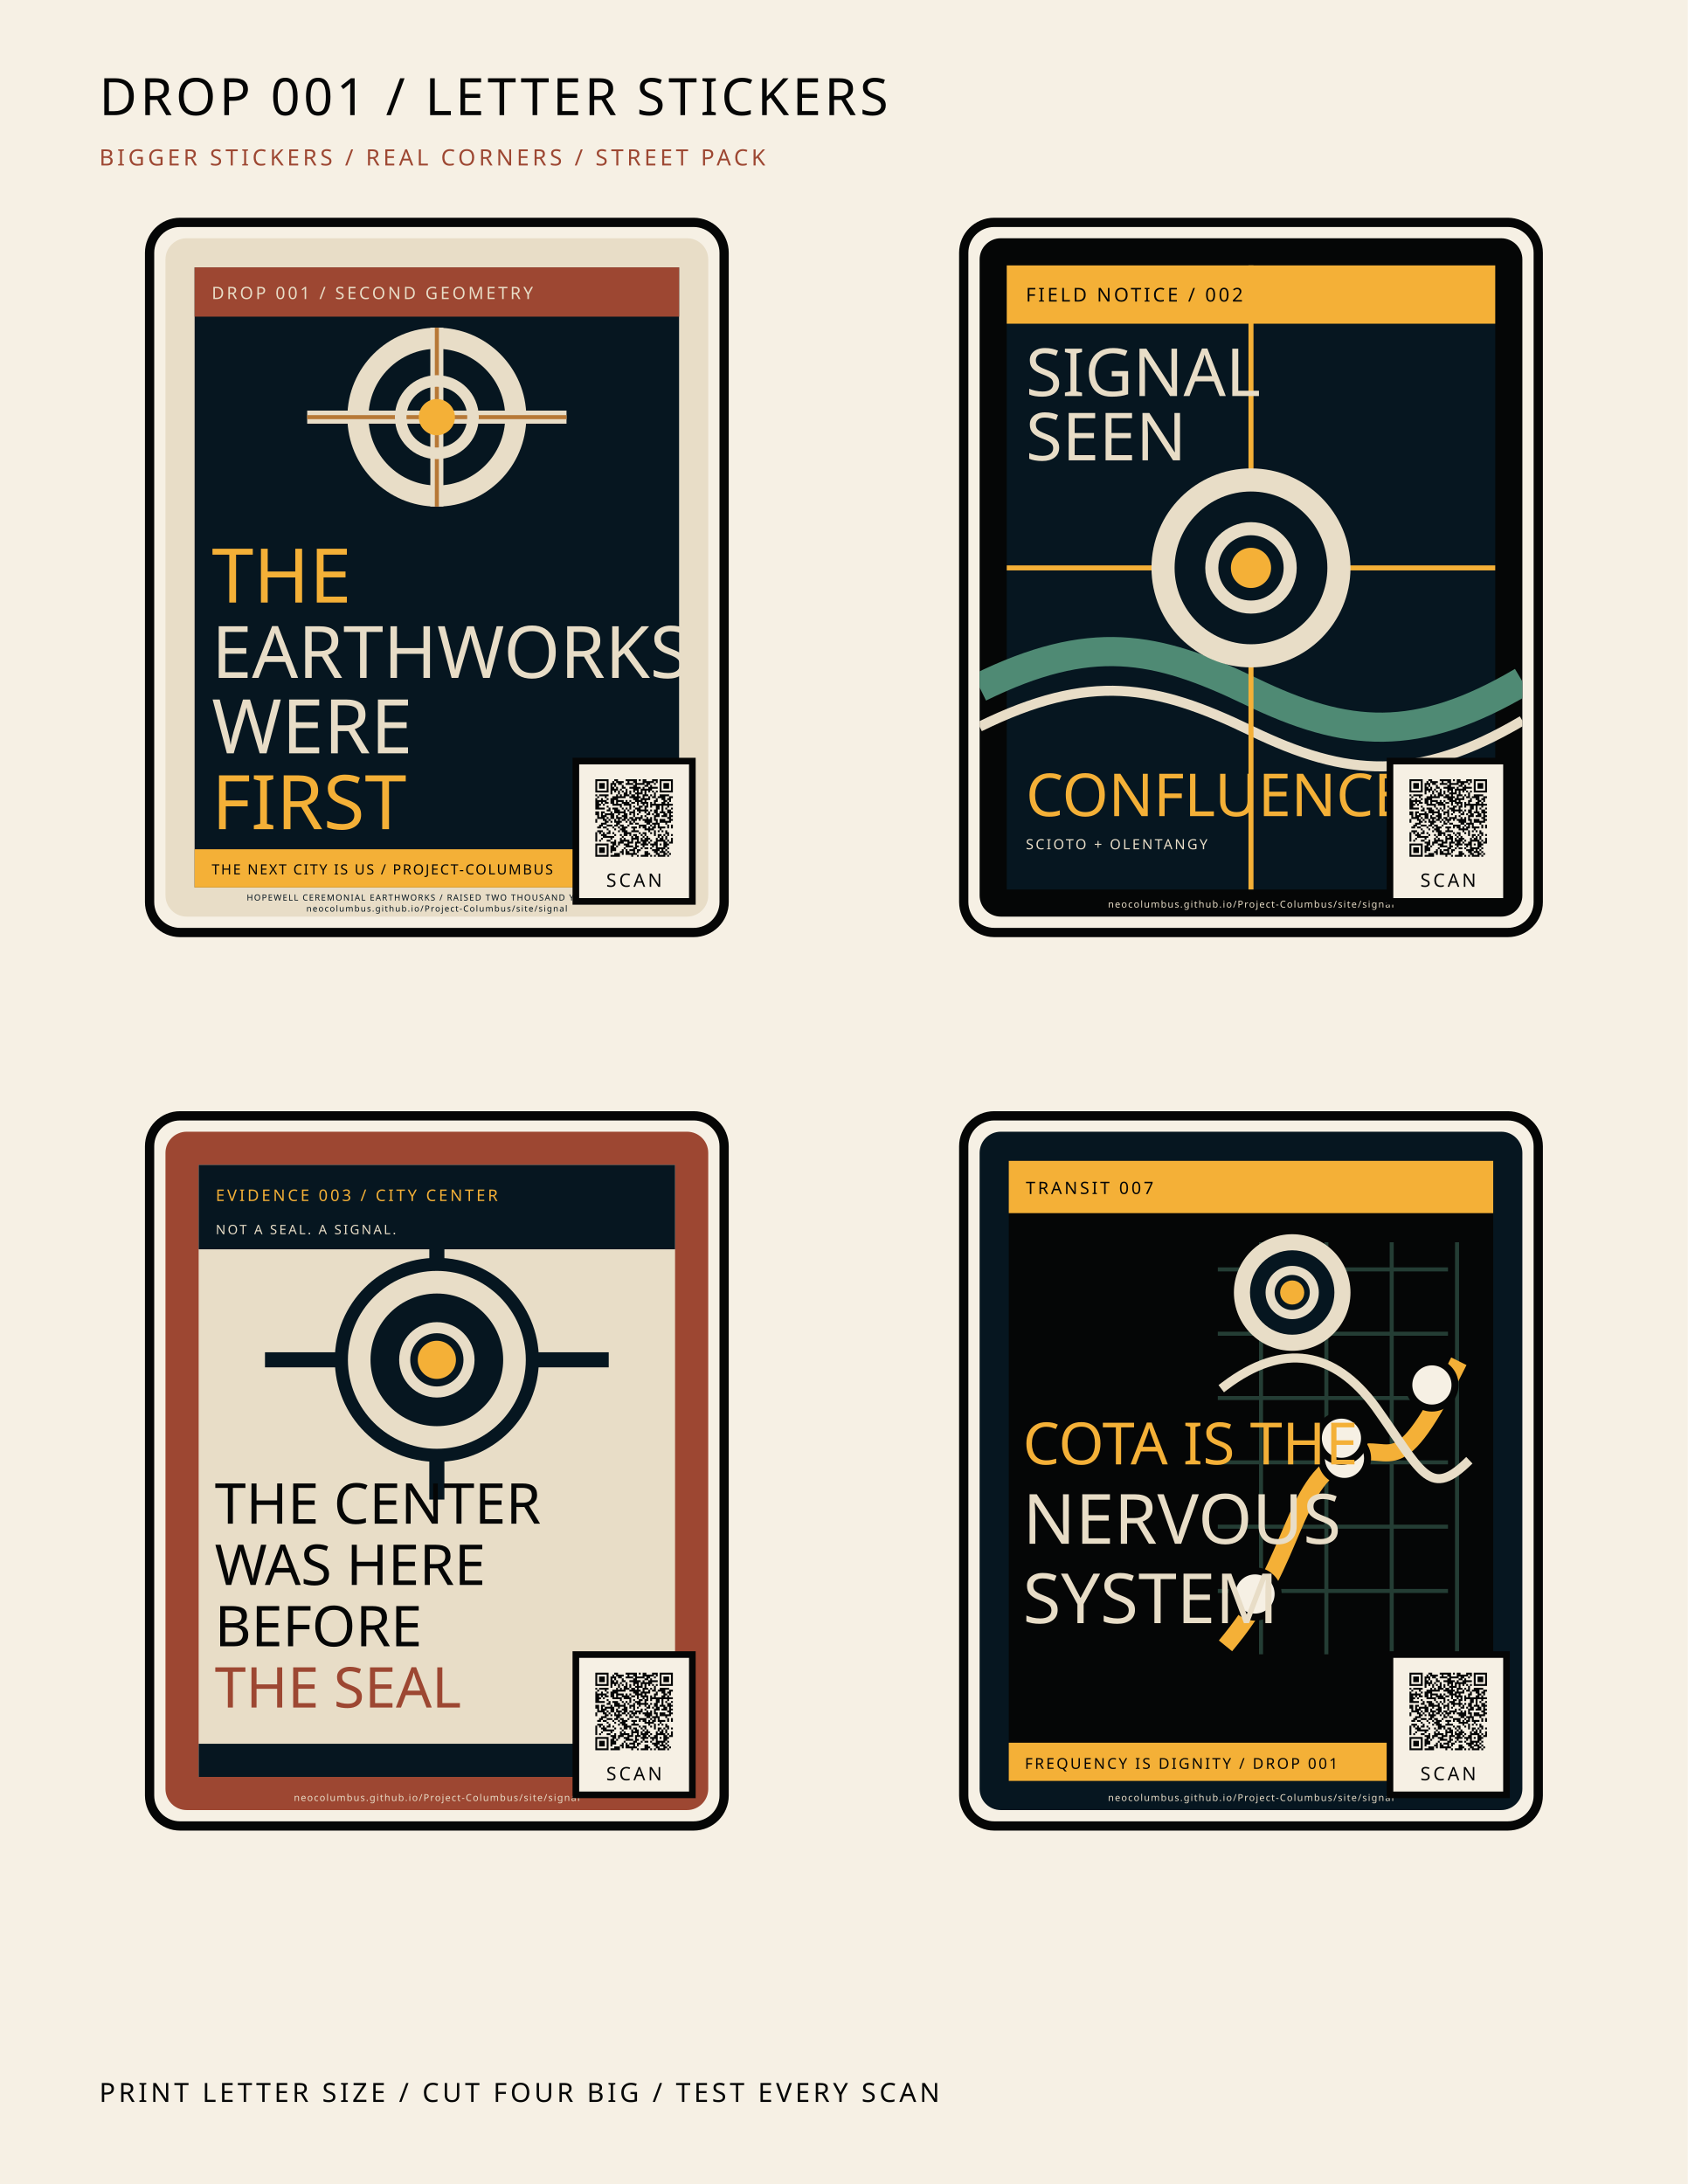
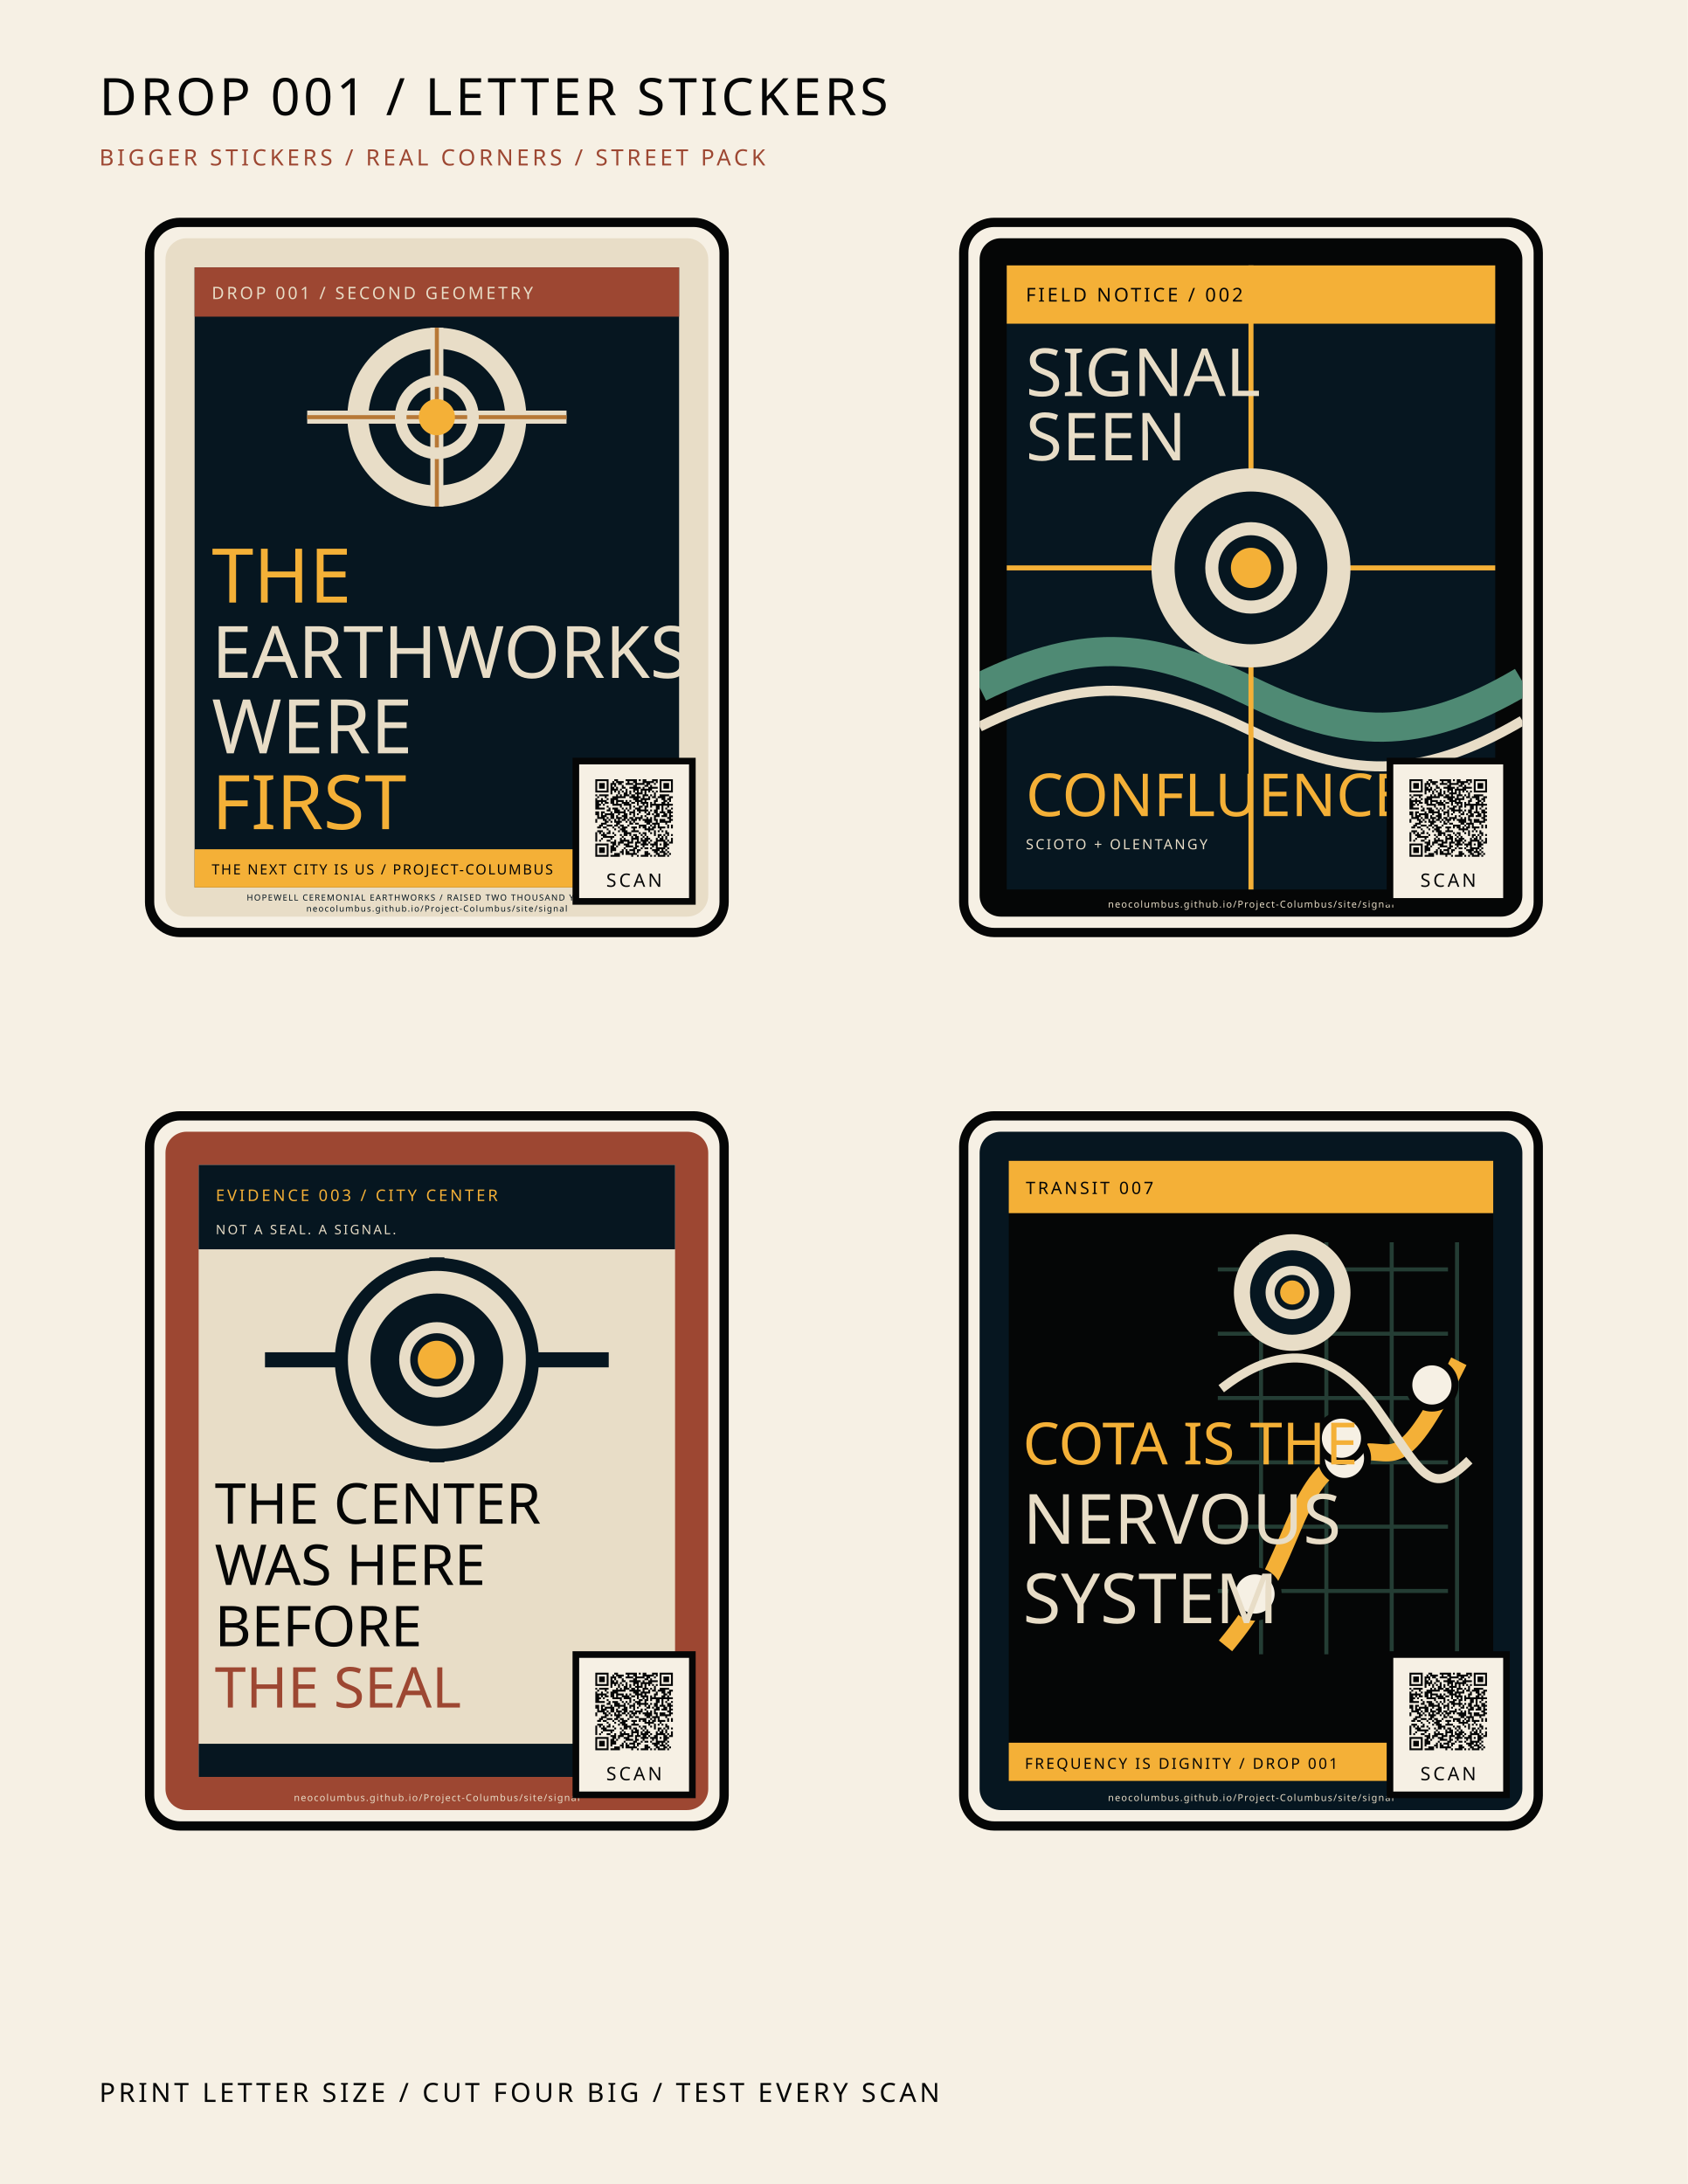
<svg xmlns="http://www.w3.org/2000/svg" viewBox="0 0 2550 3300" role="img" aria-labelledby="title desc">
  <defs>
    <symbol id="project-qr" viewBox="0 0 49 49">
      <rect width="49" height="49" fill="#F6F0E4" />
      <path stroke="#050606" d="M4 4.5h7m3 0h2m4 0h6m1 0h1m1 0h2m3 0h3m1 0h7M4 5.5h1m5 0h1m2 0h1m1 0h4m2 0h1m2 0h2m3 0h6m1 0h1m1 0h1m5 0h1M4 6.5h1m1 0h3m1 0h1m1 0h3m1 0h2m2 0h4m1 0h5m1 0h2m2 0h1m2 0h1m1 0h3m1 0h1M4 7.5h1m1 0h3m1 0h1m1 0h1m1 0h1m3 0h1m5 0h2m4 0h2m1 0h1m4 0h1m1 0h3m1 0h1M4 8.5h1m1 0h3m1 0h1m1 0h2m1 0h1m2 0h2m2 0h6m1 0h1m2 0h5m1 0h1m1 0h3m1 0h1M4 9.5h1m5 0h1m1 0h4m1 0h1m2 0h1m3 0h3m1 0h6m4 0h1m5 0h1M4 10.5h7m1 0h1m1 0h1m1 0h1m1 0h1m1 0h1m1 0h1m1 0h1m1 0h1m1 0h1m1 0h1m1 0h1m1 0h1m1 0h1m1 0h7M12 11.5h1m3 0h1m2 0h2m1 0h1m2 0h4m1 0h1m4 0h1M4 12.5h1m1 0h5m4 0h1m1 0h1m1 0h3m1 0h2m1 0h1m2 0h3m1 0h1m1 0h1m2 0h5M5 13.5h1m3 0h1m3 0h7m2 0h6m1 0h1m2 0h1m1 0h2m1 0h4m2 0h2M4 14.5h1m2 0h1m2 0h1m1 0h4m8 0h3m1 0h5m3 0h1m2 0h2m1 0h2M4 15.5h6m2 0h2m1 0h4m1 0h1m1 0h1m2 0h4m1 0h1m4 0h2m3 0h2m1 0h1M4 16.5h2m1 0h1m1 0h2m1 0h2m1 0h1m2 0h4m1 0h2m1 0h1m1 0h4m1 0h1m1 0h1m3 0h2m1 0h1M4 17.5h3m1 0h1m4 0h5m1 0h4m3 0h1m2 0h1m1 0h1m1 0h12M4 18.5h2m4 0h1m6 0h1m4 0h1m1 0h1m2 0h2m1 0h2m1 0h1m2 0h2m1 0h1m2 0h1M4 19.5h5m2 0h1m1 0h3m2 0h1m1 0h1m1 0h1m2 0h3m2 0h1m5 0h2m1 0h1m1 0h1m2 0h1M10 20.5h2m2 0h3m2 0h1m1 0h1m2 0h1m1 0h6m1 0h1m1 0h2m2 0h1m2 0h2M4 21.5h2m1 0h2m3 0h1m1 0h6m2 0h3m2 0h1m2 0h1m1 0h1m2 0h2m1 0h3m1 0h3M4 22.5h2m1 0h1m1 0h5m2 0h1m2 0h2m1 0h1m1 0h1m1 0h1m4 0h2m1 0h1m1 0h2m2 0h2m1 0h1M5 23.5h1m1 0h3m2 0h2m1 0h1m2 0h3m3 0h1m3 0h1m1 0h1m4 0h3m1 0h3m1 0h2M5 24.5h4m1 0h1m1 0h2m1 0h3m1 0h2m1 0h2m1 0h4m2 0h1m1 0h1m1 0h1m6 0h2M4 25.5h1m3 0h2m1 0h1m2 0h1m1 0h1m1 0h2m1 0h1m1 0h3m1 0h1m1 0h5m1 0h2m1 0h3m2 0h2M4 26.5h1m4 0h2m1 0h1m1 0h4m2 0h1m1 0h1m1 0h1m5 0h4m2 0h1m1 0h6M7 27.5h3m5 0h2m5 0h2m1 0h2m4 0h2m1 0h4m3 0h1M6 28.5h2m2 0h3m1 0h2m1 0h2m2 0h1m5 0h4m2 0h1m1 0h1m1 0h1m4 0h1m1 0h1M5 29.5h2m1 0h2m3 0h1m2 0h1m1 0h3m2 0h3m1 0h1m1 0h2m1 0h1m1 0h2m1 0h4m1 0h1m1 0h1M10 30.5h1m3 0h1m2 0h3m4 0h1m5 0h5m3 0h1M5 31.5h3m3 0h1m4 0h1m1 0h3m2 0h4m5 0h1m2 0h1m1 0h1m1 0h1m1 0h1M4 32.5h1m1 0h1m1 0h1m1 0h2m1 0h1m5 0h4m4 0h1m1 0h2m2 0h1m1 0h1m5 0h2M4 33.5h1m2 0h3m4 0h1m2 0h1m1 0h2m1 0h1m1 0h2m2 0h1m1 0h1m4 0h1m1 0h2m1 0h1m1 0h1m1 0h1M4 34.5h1m3 0h6m4 0h1m4 0h1m1 0h2m2 0h1m1 0h1m5 0h1m1 0h1m1 0h1M4 35.5h1m2 0h1m4 0h1m4 0h1m1 0h1m3 0h4m1 0h1m1 0h3m3 0h1m1 0h2m1 0h1m2 0h1M4 36.5h1m1 0h1m3 0h2m2 0h1m2 0h5m1 0h1m2 0h1m1 0h4m1 0h1m2 0h5m1 0h1m1 0h1M12 37.5h3m1 0h3m2 0h3m1 0h3m1 0h2m1 0h1m2 0h2m3 0h2m1 0h2M4 38.5h7m2 0h2m1 0h1m2 0h3m3 0h1m2 0h4m1 0h4m1 0h1m1 0h3M4 39.5h1m5 0h1m1 0h2m1 0h1m4 0h4m1 0h2m2 0h1m4 0h1m1 0h1m3 0h2M4 40.5h1m1 0h3m1 0h1m1 0h3m4 0h1m4 0h2m2 0h1m1 0h2m1 0h1m2 0h5m1 0h1M4 41.5h1m1 0h3m1 0h1m1 0h3m3 0h1m1 0h1m1 0h3m1 0h2m6 0h4m1 0h1m1 0h1M4 42.5h1m1 0h3m1 0h1m1 0h1m4 0h2m1 0h2m2 0h1m1 0h1m3 0h2m3 0h2m1 0h3m1 0h1M4 43.5h1m5 0h1m3 0h3m1 0h1m1 0h6m4 0h3m3 0h2m2 0h2m1 0h1M4 44.5h7m1 0h5m6 0h1m2 0h1m1 0h4m1 0h1m1 0h1m1 0h4m1 0h1" />
    </symbol>
    <clipPath id="letter-poster">
      <rect width="820" height="1025" rx="32" />
    </clipPath>
    <g id="letter-frame">
      <rect x="-24" y="-24" width="868" height="1073" rx="46" fill="#F6F0E4" />
      <rect x="-24" y="-24" width="868" height="1073" rx="46" fill="none" stroke="#050606" stroke-width="14" />
    </g>
    <g id="letter-qr">
      <rect width="176" height="212" fill="#F6F0E4" stroke="#050606" stroke-width="10" />
      <use href="#project-qr" x="18" y="16" width="140" height="140" />
      <text x="88" y="190" text-anchor="middle" fill="#050606" font-family="Arial Black, Impact, sans-serif" font-size="28" letter-spacing="4">SCAN</text>
    </g>
  </defs>
  <rect width="2550" height="3300" fill="#F6F0E4" />
  <text x="150" y="174" fill="#050606" font-family="Arial Black, Impact, sans-serif" font-size="78" letter-spacing="5">DROP 001 / LETTER STICKERS</text>
  <text x="150" y="250" fill="#9D4732" font-family="Arial Black, Impact, sans-serif" font-size="34" letter-spacing="5">BIGGER STICKERS / REAL CORNERS / STREET PACK</text>
  <g transform="translate(250 360)">
    <use href="#letter-frame" />
    <g clip-path="url(#letter-poster)">
      <g transform="matrix(0.759259 0 0 0.759259 0 0)">
        <rect width="1080" height="1350" fill="#E8DDC7" />
        <rect x="58" y="58" width="964" height="1234" fill="#061620" />
        <rect x="58" y="58" width="964" height="98" fill="#9D4732" />
        <text x="92" y="121" fill="#E8DDC7" font-family="Arial Black, Impact, sans-serif" font-size="34" letter-spacing="5">DROP 001 / SECOND GEOMETRY</text>
        <g transform="translate(540 356)">
          <circle r="178" fill="#E8DDC7" />
          <circle r="136" fill="#061620" />
          <rect x="-258" y="-13" width="516" height="26" fill="#E8DDC7" />
          <rect x="-13" y="-178" width="26" height="356" fill="#E8DDC7" />
          <rect x="-258" y="-4" width="516" height="8" fill="#B77836" />
          <rect x="-4" y="-178" width="8" height="356" fill="#B77836" />
          <circle r="72" fill="none" stroke="#E8DDC7" stroke-width="23" />
          <circle r="36" fill="#F4B037" />
        </g>
        <text x="92" y="725" fill="#F4B037" font-family="Impact, Arial Black, sans-serif" font-size="150">THE</text>
        <text x="92" y="875" fill="#E8DDC7" font-family="Impact, Arial Black, sans-serif" font-size="144">EARTHWORKS</text>
        <text x="92" y="1025" fill="#E8DDC7" font-family="Impact, Arial Black, sans-serif" font-size="150">WERE</text>
        <text x="92" y="1176" fill="#F4B037" font-family="Impact, Arial Black, sans-serif" font-size="150">FIRST</text>
        <rect x="58" y="1216" width="964" height="76" fill="#F4B037" />
        <text x="92" y="1266" fill="#050606" font-family="Arial Black, Impact, sans-serif" font-size="28" letter-spacing="3">THE NEXT CITY IS US / PROJECT-COLUMBUS</text>
        <text x="540" y="1318" text-anchor="middle" fill="#061620" font-family="Arial Black, Impact, sans-serif" font-size="17" letter-spacing="2">HOPEWELL CEREMONIAL EARTHWORKS / RAISED TWO THOUSAND YEARS BACK</text>
        <text x="540" y="1340" text-anchor="middle" fill="#061620" font-family="Arial Black, Impact, sans-serif" font-size="17" letter-spacing="2">neocolumbus.github.io/Project-Columbus/site/signal</text>
      </g>
    </g>
    <use href="#letter-qr" transform="translate(620 790)" />
  </g>
  <g transform="translate(1480 360)">
    <use href="#letter-frame" />
    <g clip-path="url(#letter-poster)">
      <g transform="matrix(0.759259 0 0 0.759259 0 0)">
        <rect width="1080" height="1350" fill="#050606" />
        <rect x="54" y="54" width="972" height="1242" fill="#061620" />
        <path d="M0 894 C220 786 350 810 540 902 S870 1006 1080 882" fill="none" stroke="#4F8A74" stroke-width="58" />
        <path d="M0 972 C220 864 350 888 540 980 S870 1084 1080 960" fill="none" stroke="#E8DDC7" stroke-width="20" />
        <path d="M540 54 V1296" stroke="#F4B037" stroke-width="10" />
        <path d="M54 656 H1026" stroke="#F4B037" stroke-width="10" />
        <g transform="translate(540 656)">
          <circle r="198" fill="#E8DDC7" />
          <circle r="152" fill="#061620" />
          <circle r="78" fill="none" stroke="#E8DDC7" stroke-width="26" />
          <circle r="40" fill="#F4B037" />
        </g>
        <rect x="54" y="54" width="972" height="116" fill="#F4B037" />
        <text x="92" y="126" fill="#050606" font-family="Arial Black, Impact, sans-serif" font-size="38" letter-spacing="5">FIELD NOTICE / 002</text>
        <text x="92" y="314" fill="#E8DDC7" font-family="Impact, Arial Black, sans-serif" font-size="132">SIGNAL</text>
        <text x="92" y="442" fill="#E8DDC7" font-family="Impact, Arial Black, sans-serif" font-size="132">SEEN</text>
        <text x="92" y="1150" fill="#F4B037" font-family="Impact, Arial Black, sans-serif" font-size="118">CONFLUENCE</text>
        <text x="92" y="1216" fill="#E8DDC7" font-family="Arial Black, Impact, sans-serif" font-size="28" letter-spacing="4">SCIOTO + OLENTANGY</text>
        <text x="540" y="1332" text-anchor="middle" fill="#E8DDC7" font-family="Arial Black, Impact, sans-serif" font-size="19" letter-spacing="2">neocolumbus.github.io/Project-Columbus/site/signal</text>
      </g>
    </g>
    <use href="#letter-qr" transform="translate(620 790)" />
  </g>
  <g transform="translate(250 1710)">
    <use href="#letter-frame" />
    <g clip-path="url(#letter-poster)">
      <g transform="matrix(0.759259 0 0 0.759259 0 0)">
        <rect width="1080" height="1350" fill="#9D4732" />
        <rect x="66" y="66" width="948" height="1218" fill="#E8DDC7" />
        <rect x="66" y="66" width="948" height="168" fill="#061620" />
        <text x="100" y="138" fill="#F4B037" font-family="Arial Black, Impact, sans-serif" font-size="32" letter-spacing="5">EVIDENCE 003 / CITY CENTER</text>
        <text x="100" y="204" fill="#E8DDC7" font-family="Arial Black, Impact, sans-serif" font-size="26" letter-spacing="4">NOT A SEAL. A SIGNAL.</text>
        <g transform="translate(540 454)">
          <rect x="-342" y="-15" width="684" height="30" fill="#061620" />
-           <rect x="-15" y="-282" width="30" height="560" fill="#061620" />
+           <rect x="-15" y="-204" width="30" height="408" fill="#061620" />
          <circle r="190" fill="#E8DDC7" stroke="#061620" stroke-width="26" />
          <circle r="132" fill="#061620" />
          <circle r="64" fill="none" stroke="#E8DDC7" stroke-width="22" />
          <circle r="38" fill="#F4B037" />
        </g>
        <text x="98" y="780" fill="#050606" font-family="Impact, Arial Black, sans-serif" font-size="112">THE CENTER</text>
        <text x="98" y="902" fill="#050606" font-family="Impact, Arial Black, sans-serif" font-size="112">WAS HERE</text>
        <text x="98" y="1024" fill="#050606" font-family="Impact, Arial Black, sans-serif" font-size="112">BEFORE</text>
        <text x="98" y="1146" fill="#9D4732" font-family="Impact, Arial Black, sans-serif" font-size="112">THE SEAL</text>
        <rect x="66" y="1218" width="948" height="66" fill="#061620" />
        <text x="540" y="1332" text-anchor="middle" fill="#E8DDC7" font-family="Arial Black, Impact, sans-serif" font-size="19" letter-spacing="2">neocolumbus.github.io/Project-Columbus/site/signal</text>
      </g>
    </g>
    <use href="#letter-qr" transform="translate(620 790)" />
  </g>
  <g transform="translate(1480 1710)">
    <use href="#letter-frame" />
    <g clip-path="url(#letter-poster)">
      <g transform="matrix(0.759259 0 0 0.759259 0 0)">
        <rect width="1080" height="1350" fill="#061620" />
        <rect x="58" y="58" width="964" height="1234" fill="#050606" />
        <rect x="58" y="58" width="964" height="104" fill="#F4B037" />
        <text x="92" y="124" fill="#050606" font-family="Arial Black, Impact, sans-serif" font-size="34" letter-spacing="5">TRANSIT 007</text>
        <g opacity="0.42">
          <path d="M474 274 H932 M474 402 H932 M474 530 H932 M474 658 H932 M474 786 H932 M474 914 H932" stroke="#4F8A74" stroke-width="8" />
          <path d="M560 220 V1040 M690 220 V1040 M820 220 V1040 M950 220 V1040" stroke="#4F8A74" stroke-width="8" />
        </g>
        <path d="M500 1010 C630 850 620 704 726 650 C820 602 820 724 946 472" fill="none" stroke="#F4B037" stroke-width="34" stroke-linecap="square" />
        <path d="M488 506 C604 418 706 436 788 548 C878 674 894 730 968 660" fill="none" stroke="#E8DDC7" stroke-width="18" stroke-linecap="square" />
        <g fill="#F6F0E4" stroke="#050606" stroke-width="14">
          <circle cx="548" cy="920" r="46" />
          <circle cx="726" cy="650" r="46" />
          <circle cx="720" cy="610" r="46" />
          <circle cx="900" cy="504" r="46" />
        </g>
        <g transform="translate(622 320)">
          <circle r="116" fill="#E8DDC7" />
          <circle r="84" fill="#061620" />
          <circle r="44" fill="none" stroke="#E8DDC7" stroke-width="18" />
          <circle r="24" fill="#F4B037" />
        </g>
        <text x="86" y="662" fill="#F4B037" font-family="Impact, Arial Black, sans-serif" font-size="116">COTA IS THE</text>
        <text x="86" y="820" fill="#E8DDC7" font-family="Impact, Arial Black, sans-serif" font-size="138">NERVOUS</text>
        <text x="86" y="978" fill="#E8DDC7" font-family="Impact, Arial Black, sans-serif" font-size="138">SYSTEM</text>
        <rect x="58" y="1216" width="964" height="76" fill="#F4B037" />
        <text x="90" y="1268" fill="#050606" font-family="Arial Black, Impact, sans-serif" font-size="30" letter-spacing="4">FREQUENCY IS DIGNITY / DROP 001</text>
        <text x="540" y="1332" text-anchor="middle" fill="#E8DDC7" font-family="Arial Black, Impact, sans-serif" font-size="19" letter-spacing="2">neocolumbus.github.io/Project-Columbus/site/signal</text>
      </g>
    </g>
    <use href="#letter-qr" transform="translate(620 790)" />
  </g>
  <text x="150" y="3176" fill="#050606" font-family="Arial Black, Impact, sans-serif" font-size="40" letter-spacing="5">PRINT LETTER SIZE / CUT FOUR BIG / TEST EVERY SCAN</text>
</svg>
